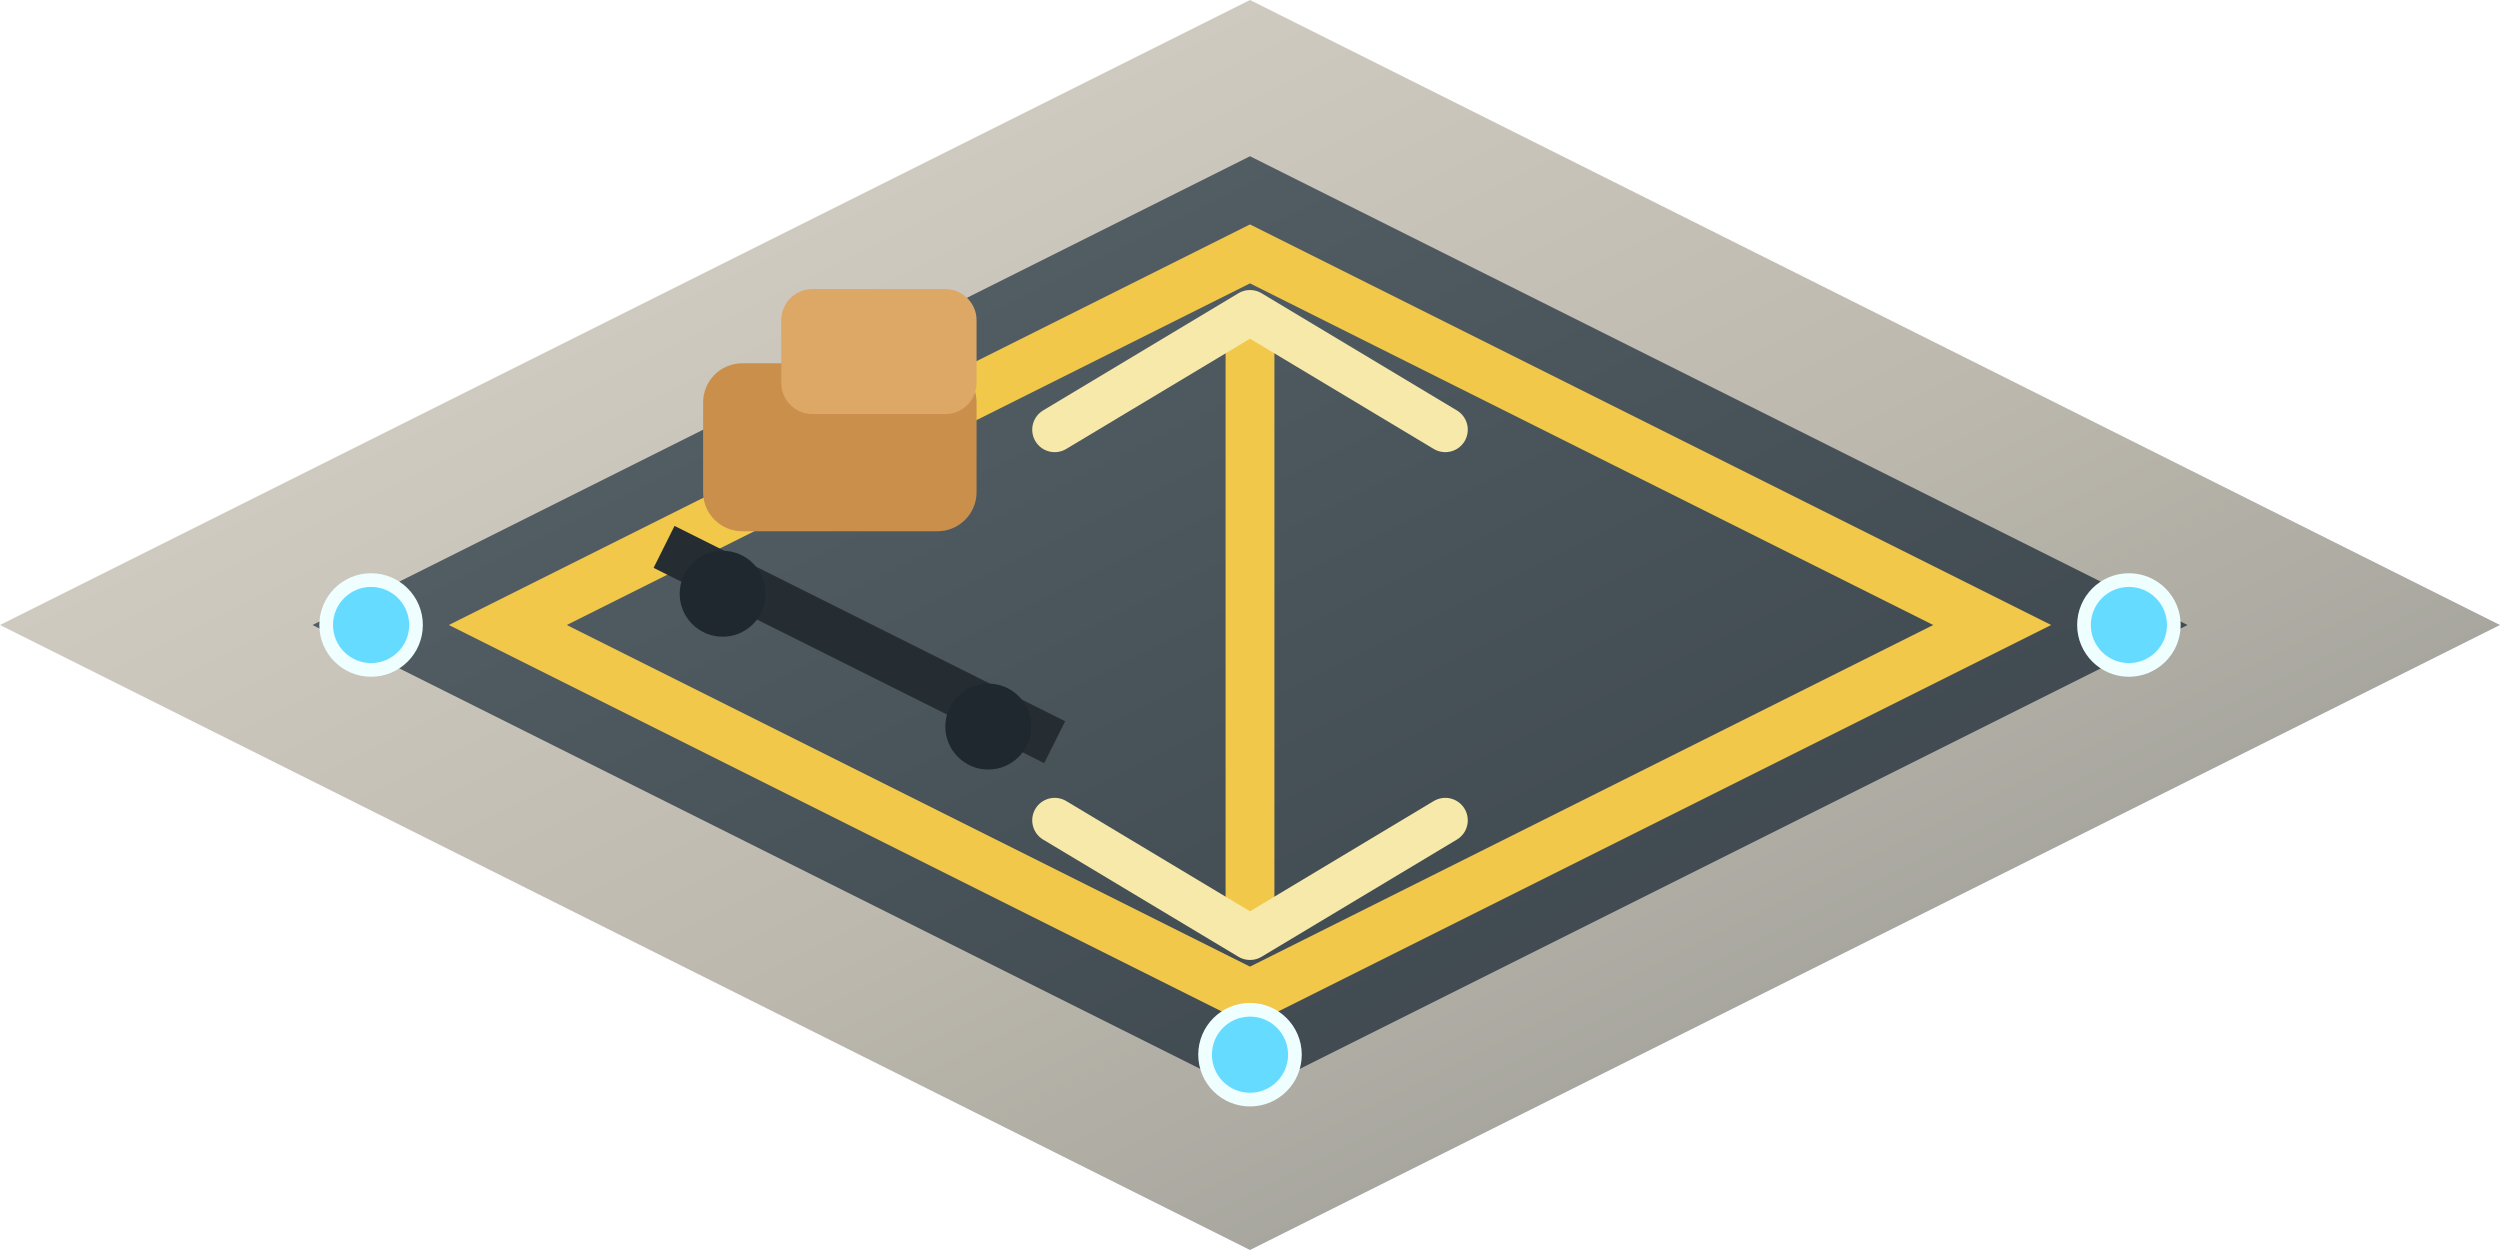
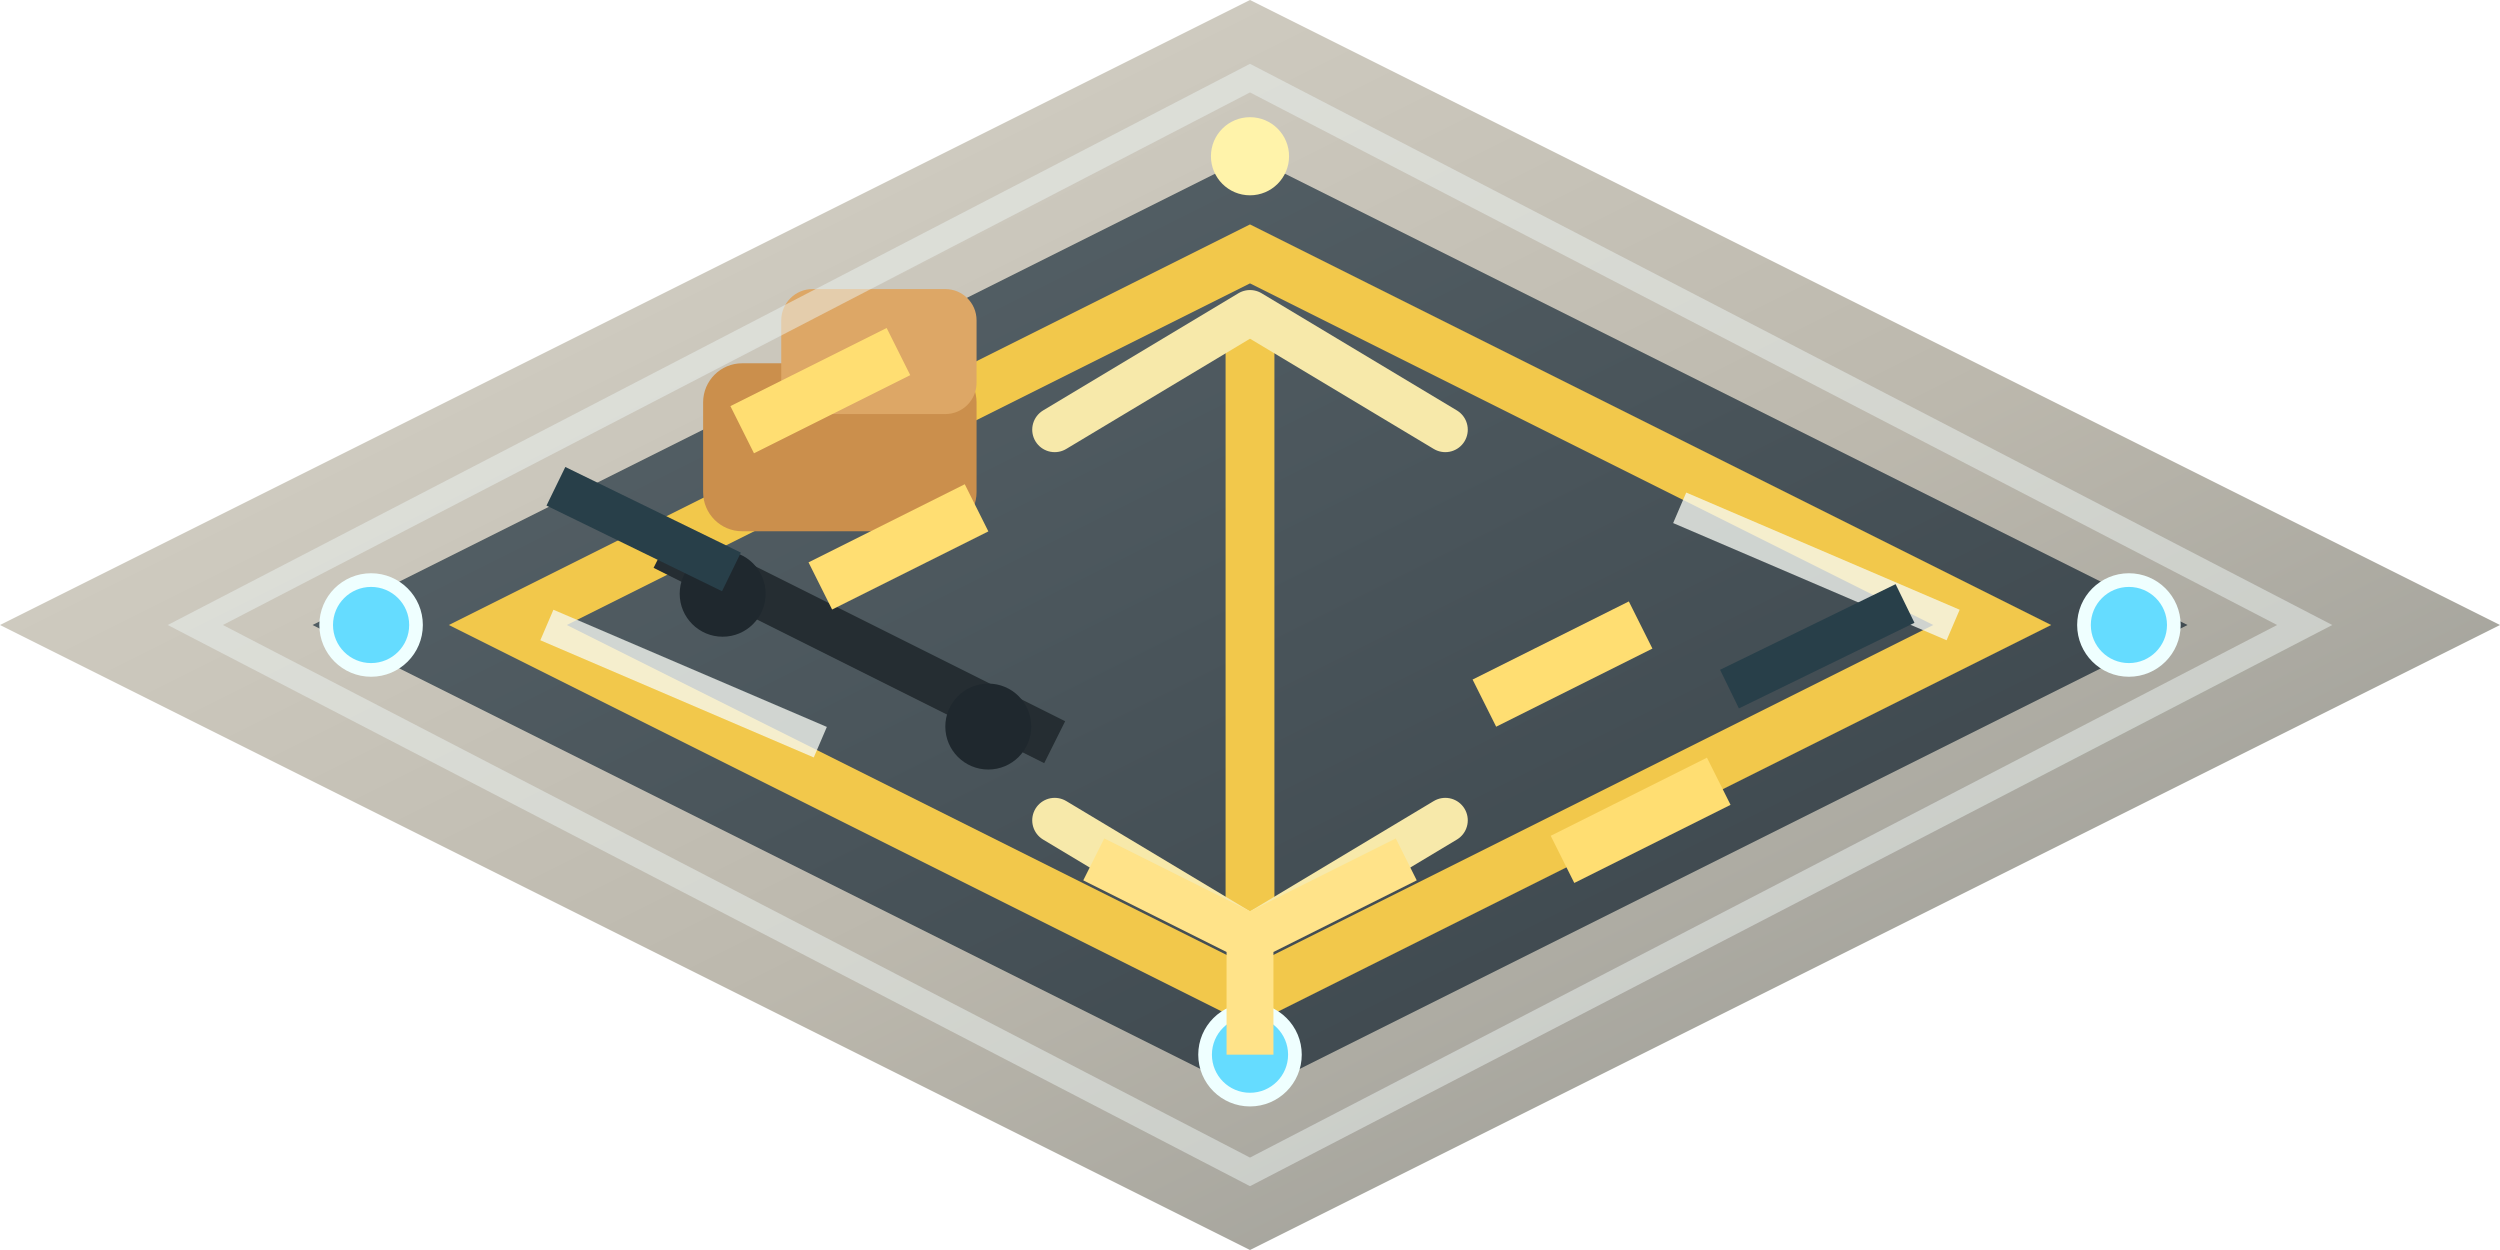
<svg xmlns="http://www.w3.org/2000/svg" width="64" height="32" viewBox="0 0 64 32">
  <defs>
    <clipPath id="footprint">
      <polygon points="32,0 64,16 32,32 0,16" />
    </clipPath>
    <linearGradient id="concrete" x1="0" y1="0" x2="1" y2="1">
      <stop offset="0" stop-color="#ddd9ce" />
      <stop offset=".55" stop-color="#bcb8ad" />
      <stop offset="1" stop-color="#8f918d" />
    </linearGradient>
    <linearGradient id="service" x1="0" y1="0" x2="1" y2="1">
      <stop offset="0" stop-color="#5a666c" />
      <stop offset="1" stop-color="#384248" />
    </linearGradient>
  </defs>
  <g clip-path="url(#footprint)">
    <polygon points="32,0 64,16 32,32 0,16" fill="url(#concrete)" />
    <polygon points="32,4 56,16 32,28 8,16" fill="url(#service)" />
    <path d="M13 16 L32 6.5 L51 16 L32 25.5 Z" fill="none" stroke="#f2c84b" stroke-width="1.35" />
    <path d="M32 8 L32 24" stroke="#f2c84b" stroke-width="1.25" />
    <path d="M27 11 L32 8 L37 11" fill="none" stroke="#f7e9aa" stroke-width="1.15" stroke-linecap="round" stroke-linejoin="round" />
    <path d="M27 21 L32 24 L37 21" fill="none" stroke="#f7e9aa" stroke-width="1.15" stroke-linecap="round" stroke-linejoin="round" />
    <rect x="18" y="9.3" width="7" height="4.3" rx="1" fill="#cb8f4c" />
    <rect x="20" y="7.4" width="5" height="3.2" rx=".8" fill="#dda766" />
    <path d="M17 14 L27 19" stroke="#252d32" stroke-width="1.2" />
    <circle cx="18.5" cy="15.2" r="1.1" fill="#1f282e" />
    <circle cx="25.3" cy="18.6" r="1.1" fill="#1f282e" />
    <g fill="#65dcff" stroke="#efffff" stroke-width=".35">
      <circle cx="9.5" cy="16" r="1.15" />
      <circle cx="32" cy="27" r="1.15" />
      <circle cx="54.5" cy="16" r="1.15" />
    </g>
+     <g id="cargo-pad-v4">
+       <path d="M5 16L32 2L59 16L32 30Z" fill="none" stroke="#ebf3f2" stroke-width=".65" opacity=".5" />
+       <path d="M19 11l4-2m-2 6l4-2m13 5l4-2m-2 6l4-2" stroke="#ffde72" stroke-width="1.35" />
+       <path d="M14 16l7 3m22-6l7 3" stroke="#f6f9f2" stroke-width=".85" opacity=".78" />
+       <path d="M28 22l4 2 4-2m-4 2v3" fill="none" stroke="#ffe389" stroke-width="1.2" />
+       <rect x="14" y="13" width="5" height="1.1" transform="rotate(26 16.5 13.5)" fill="#283f49" />
+       <rect x="44" y="16" width="5" height="1.1" transform="rotate(-26 46.5 16.5)" fill="#283f49" />
+       <circle cx="32" cy="4" r="1" fill="#fff3aa" />
+     </g>
  </g>
</svg>
